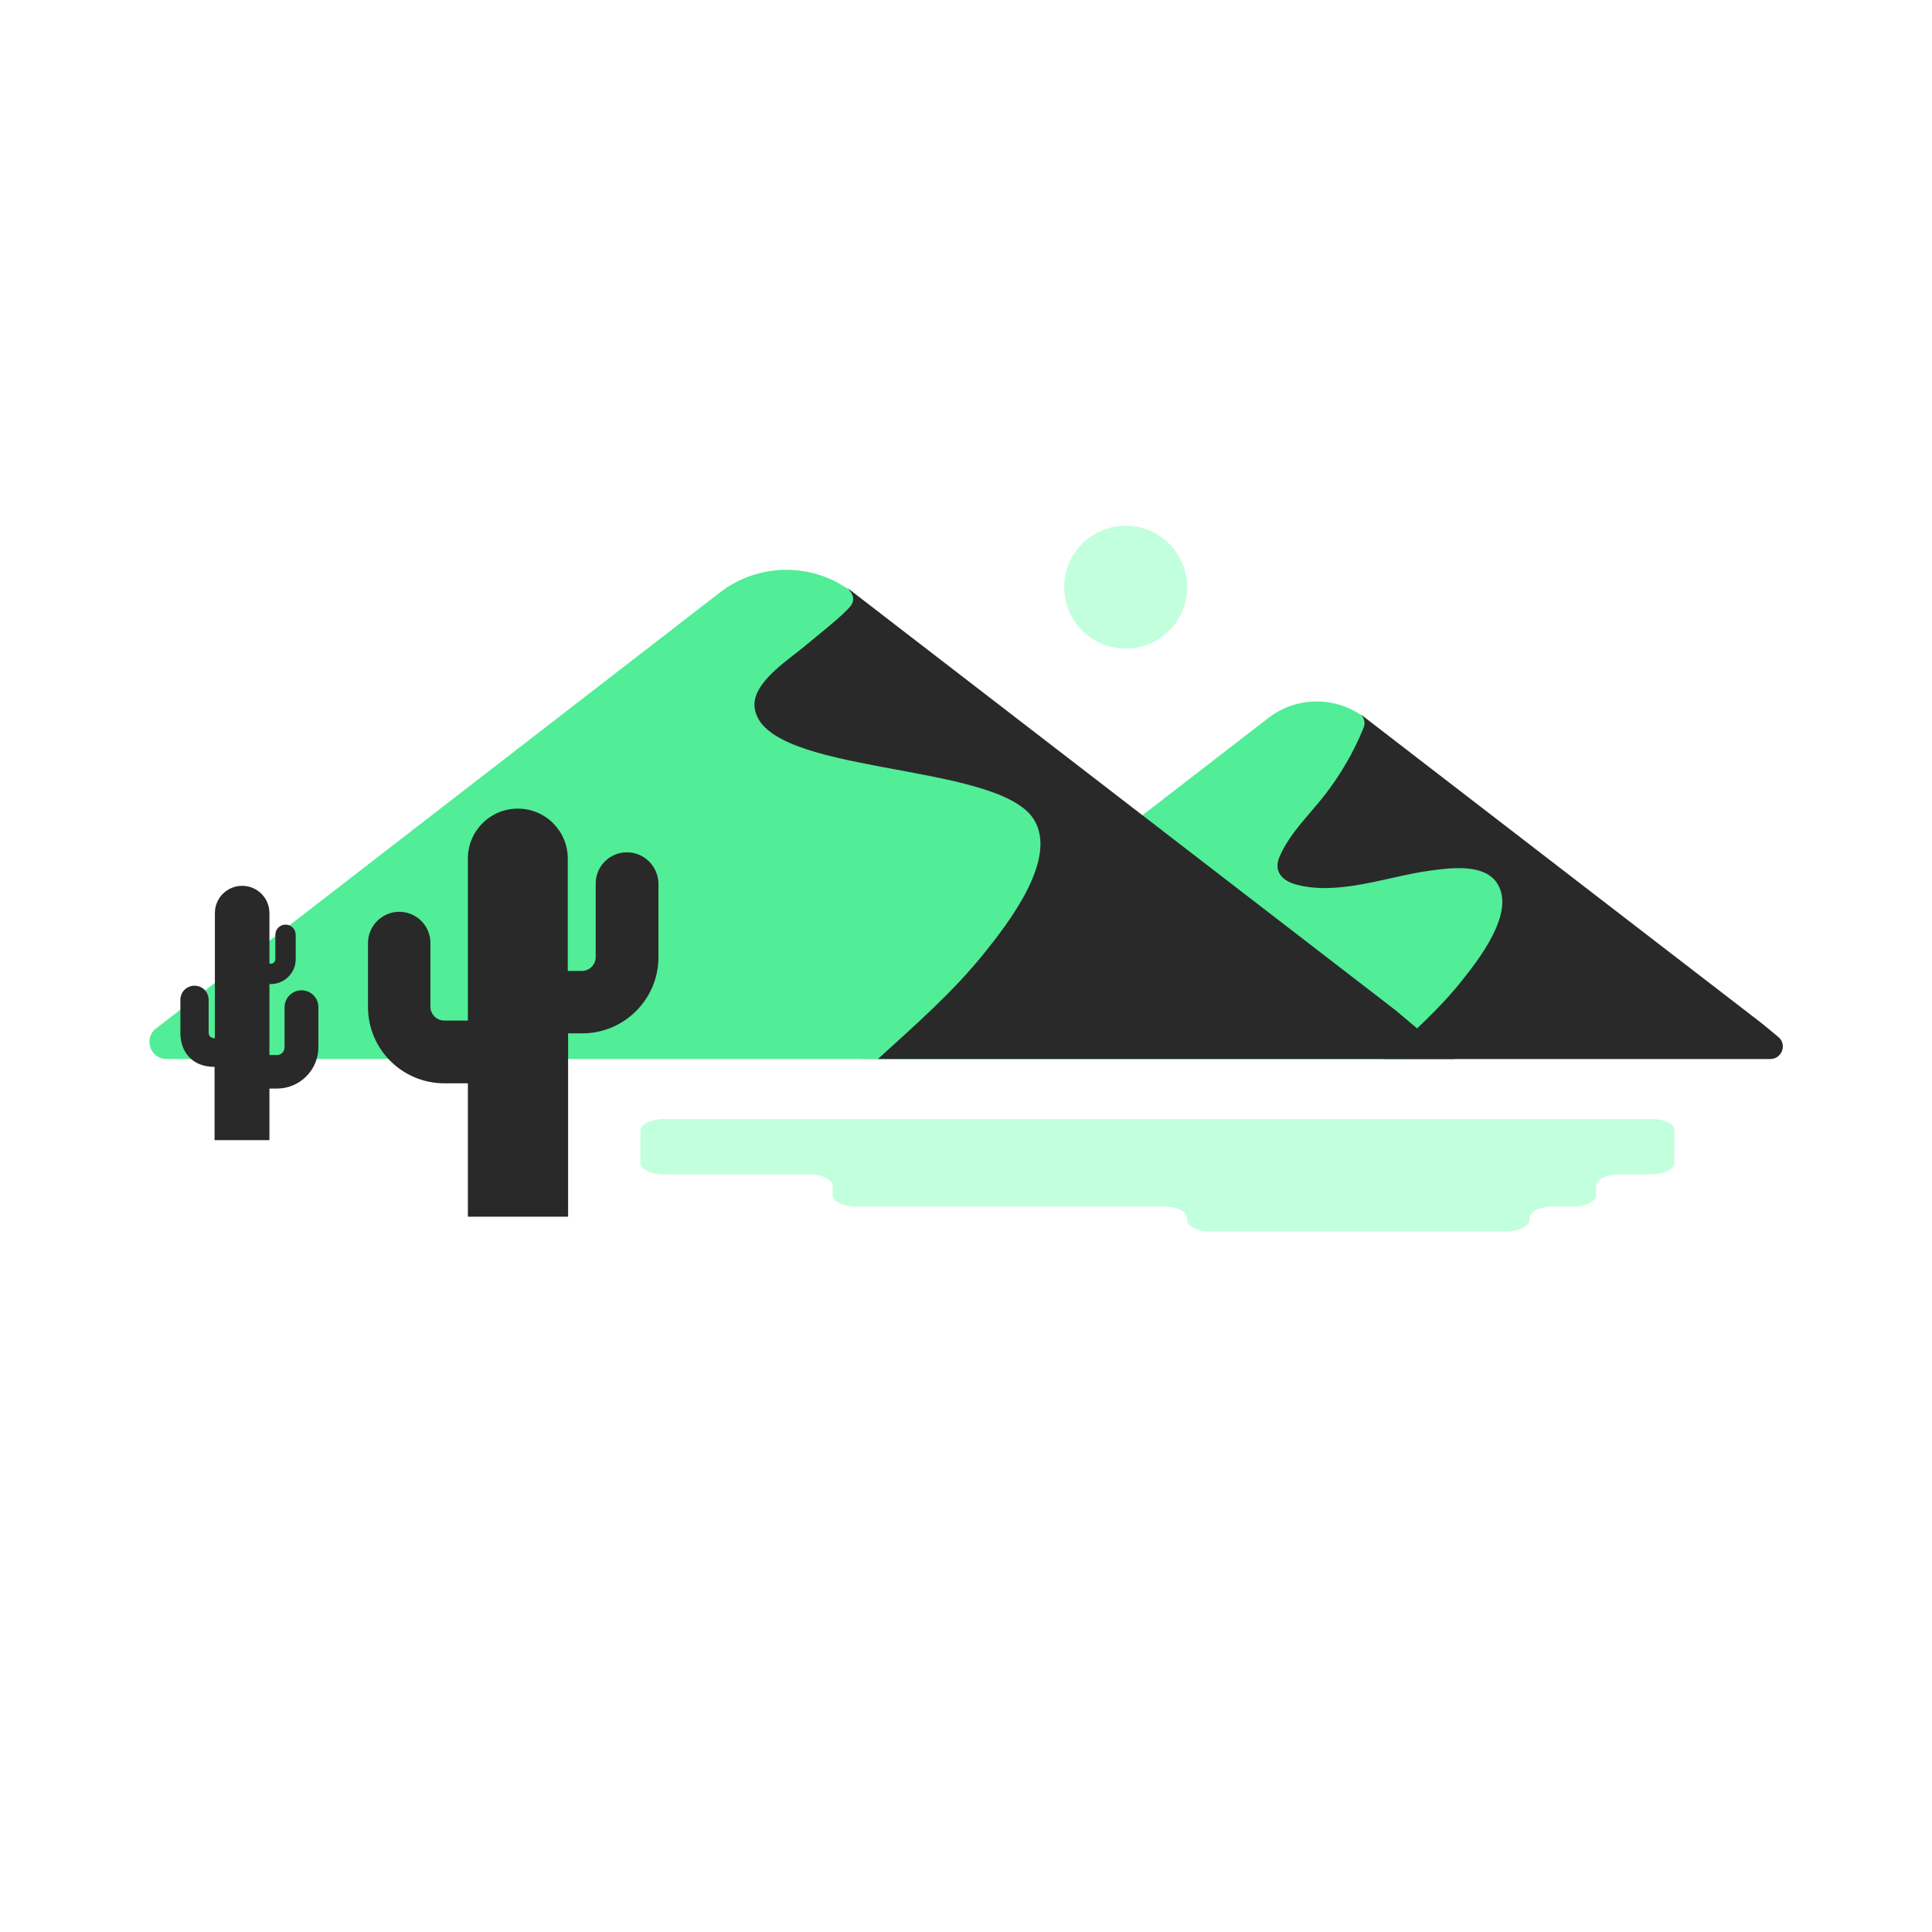
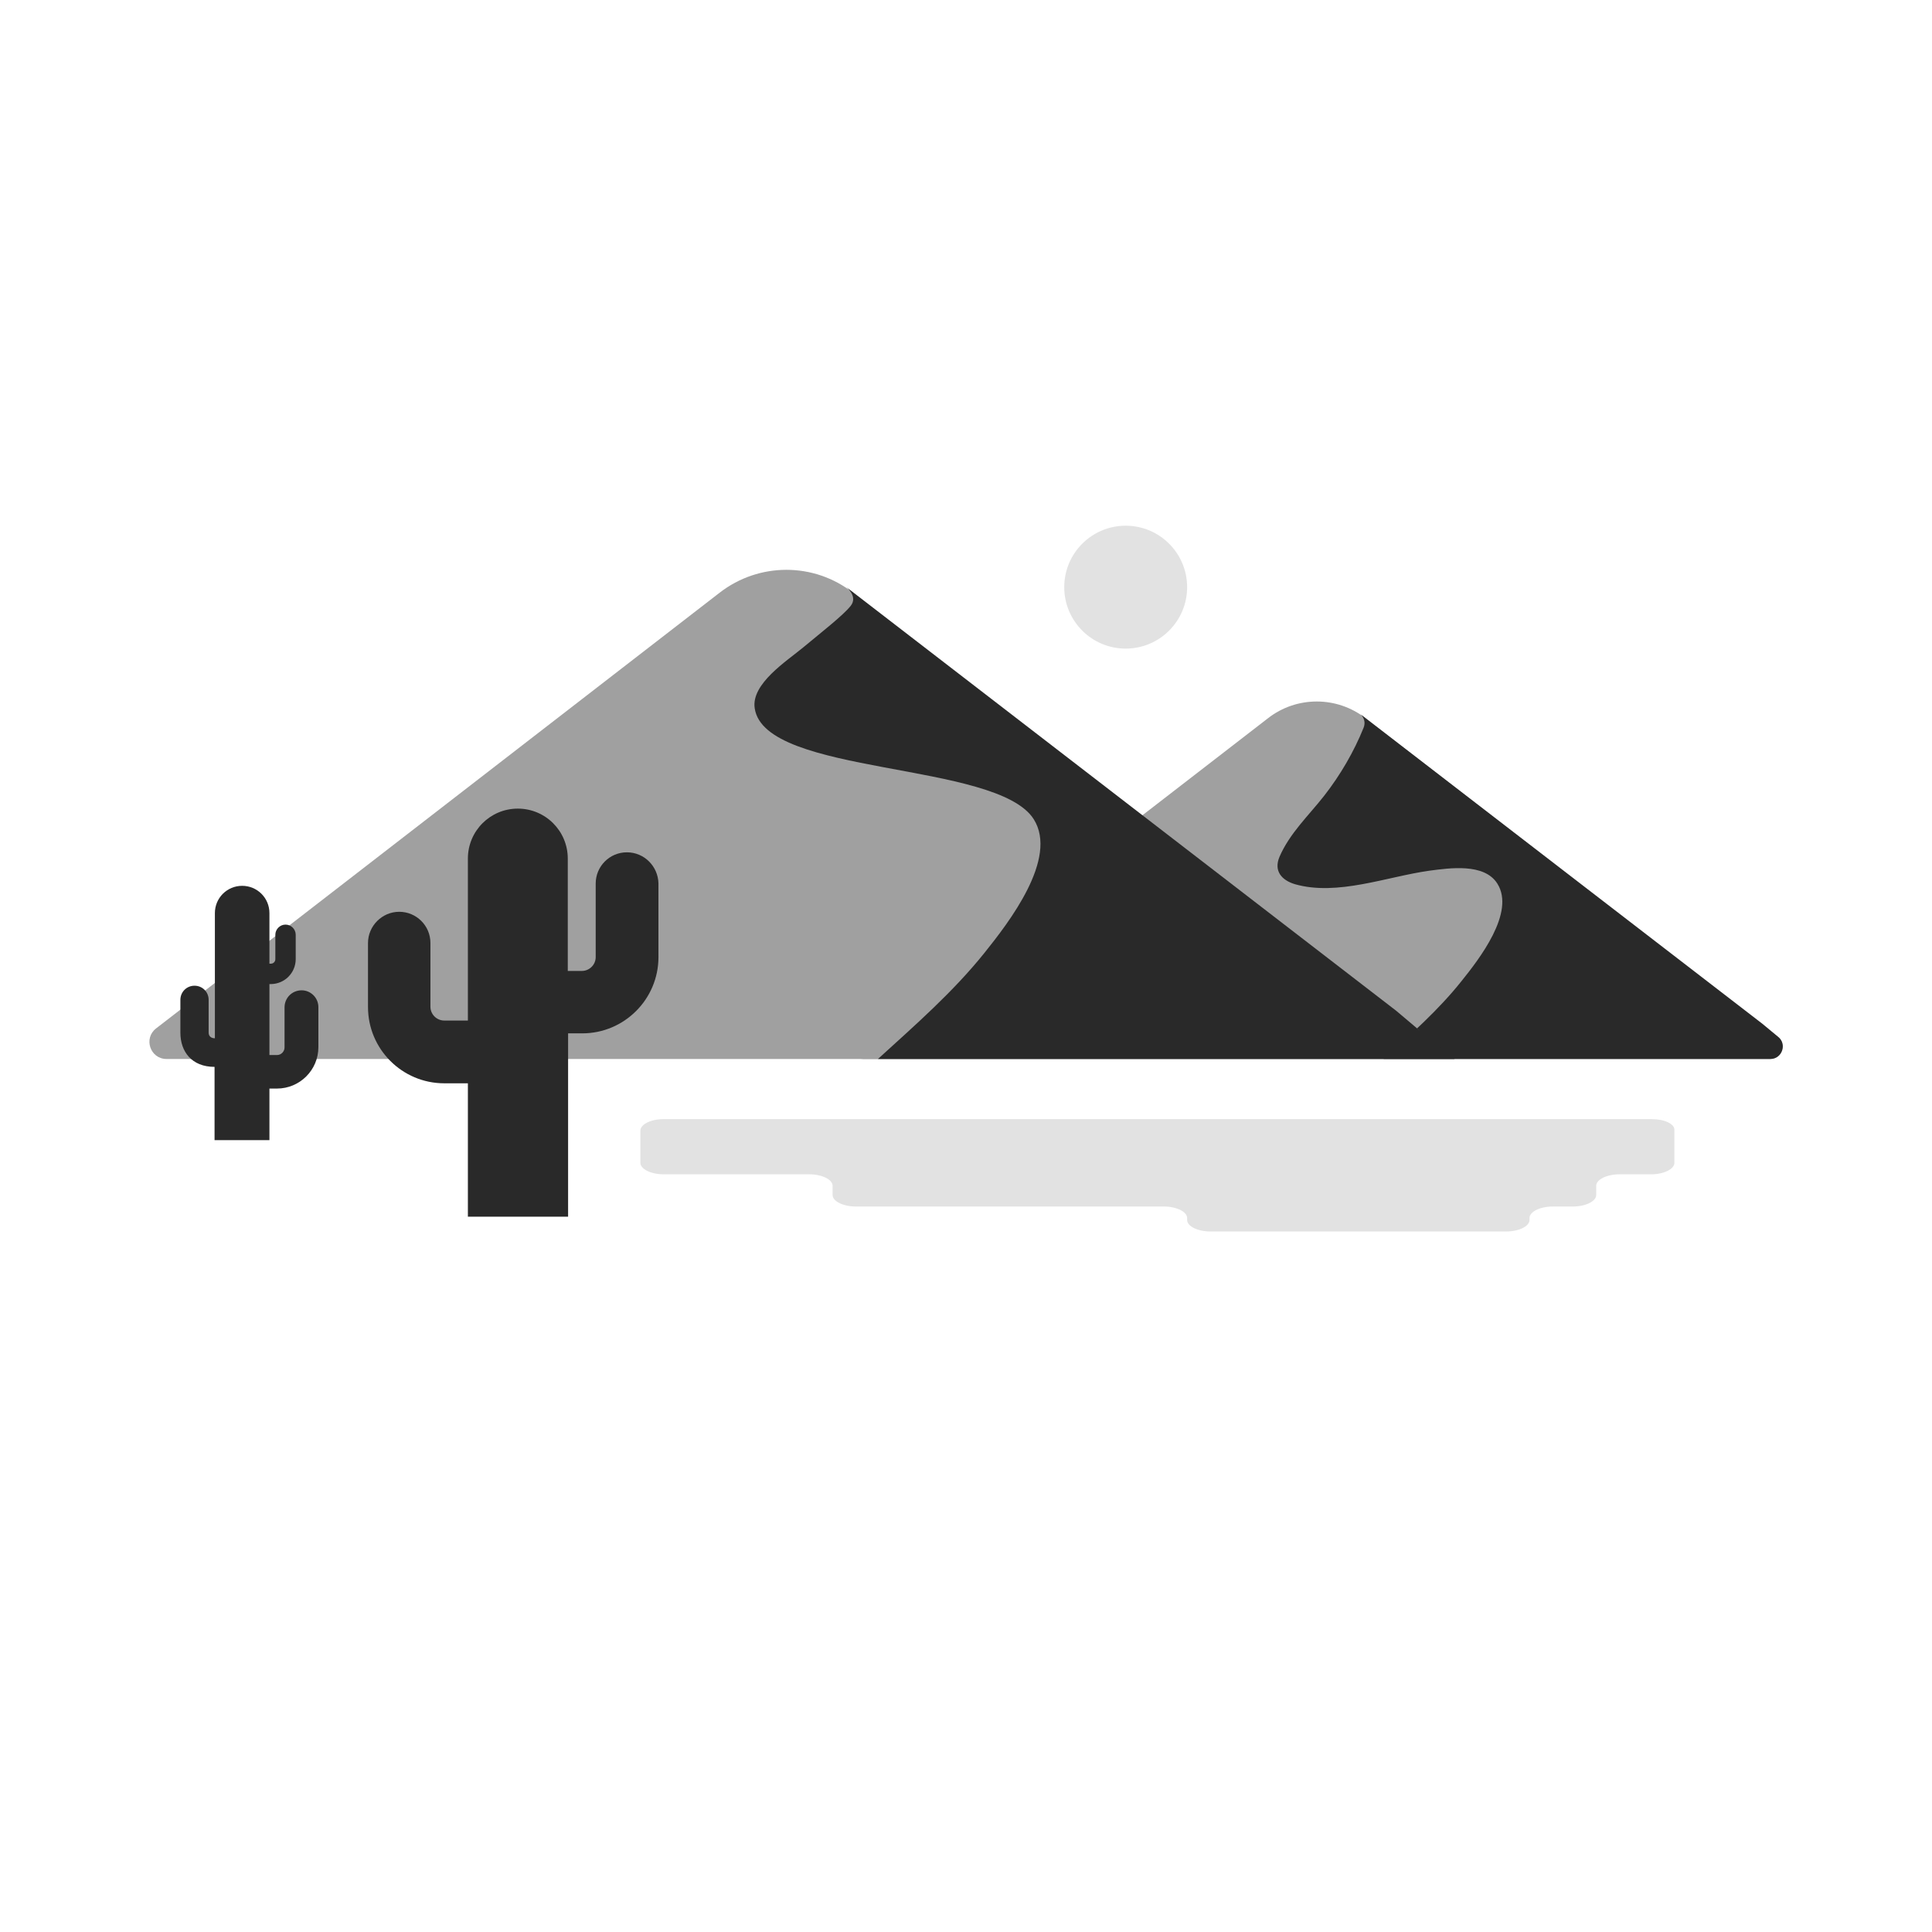
<svg xmlns="http://www.w3.org/2000/svg" version="1.1" id="Layer_1" x="0px" y="0px" viewBox="0 0 588 588" style="enable-background:new 0 0 588 588;" xml:space="preserve">
  <style type="text/css">
- 	.st0{fill:#51ED97;}
+ 	.st0{fill:#A0A0A0;}
	.st1{fill:#292929;}
- 	.st2{fill:#C2FFDC;}
+ 	.st2{fill:#E2E2E2;}
</style>
  <g>
    <g>
      <path class="st0" d="M538.7,322.3H262.8c-3.6,0-5.2-4.6-2.3-6.8l125.4-96.9c8.7-6.8,21-6.8,29.7,0L541,315.5    C543.9,317.7,542.3,322.3,538.7,322.3z" />
      <path class="st1" d="M421.1,322.3c8.3-7.5,16.7-14.9,23.7-23.7c5.3-6.6,16.5-20.9,10.9-29.7c-4-6.3-14.6-4.7-20.7-3.9    c-12.9,1.8-28,7.8-40.9,4.1c-4-1.2-6.5-4-4.7-8.3c3.1-7.2,8.9-12.6,13.6-18.6c5-6.4,9.1-13.5,12-20.7c1-2.5-0.9-4.1-0.9-4.1    l122.3,94.2l4.7,3.9c2.9,2.2,1.3,6.8-2.3,6.8L421.1,322.3L421.1,322.3z" />
    </g>
    <g>
      <path class="st0" d="M428,322.3H50.7c-5,0-7.1-6.3-3.2-9.3L219,180.4c12-9.3,28.7-9.3,40.6,0L431.2,313    C435.1,316,433,322.3,428,322.3z" />
      <path class="st1" d="M267.2,322.3c11.3-10.3,22.9-20.4,32.5-32.4c7.2-9,22.5-28.6,14.9-40.6c-11.3-17.7-81.8-13.1-84.9-33.7    c-1.2-7.5,9.9-14.5,14.8-18.6c5.4-4.5,12.1-9.7,14.4-12.6c2.3-2.9-1.3-5.7-1.3-5.7l167.3,128.9l6.4,5.4l11.4,9.3H428L267.2,322.3    L267.2,322.3z" />
    </g>
    <path class="st1" d="M190.8,259.4c-5.3,0-9.5,4.3-9.5,9.5v22.4c0,2.3-1.9,4.2-4.2,4.2h-4.3v-34.2c0-8.4-6.8-15.2-15.2-15.2   s-15.2,6.8-15.2,15.2v49.3h-7.2c-2.3,0-4.2-1.9-4.2-4.2V287c0-5.3-4.3-9.5-9.5-9.5s-9.5,4.3-9.5,9.5v19.5   c0,12.8,10.4,23.2,23.2,23.2h7.2v40.6h30.5v-55.8h4.3c12.8,0,23.2-10.4,23.2-23.2v-22.4C200.3,263.7,196.1,259.4,190.8,259.4z" />
    <path class="st1" d="M91.8,301.4c-2.9,0-5.2,2.3-5.2,5.2v12.2c0,1.2-1,2.3-2.3,2.3H82v-21.6h0.4c4.2,0,7.6-3.4,7.6-7.6v-7.4   c0-1.7-1.4-3.1-3.1-3.1s-3.1,1.4-3.1,3.1v7.4c0,0.8-0.6,1.4-1.4,1.4H82v-15.4c0-4.6-3.7-8.3-8.3-8.3c-4.6,0-8.3,3.7-8.3,8.3V316   c-1.2,0-1.9-0.7-1.9-1.7v-10c0-2.4-1.9-4.3-4.3-4.3c-2.4,0-4.3,1.9-4.3,4.3v10c0,5.7,3.4,10.4,10.4,10.4V347H82v-15.7h2.3   c6.9,0,12.6-5.6,12.6-12.6v-12.2C96.9,303.7,94.6,301.4,91.8,301.4z" />
    <circle class="st2" cx="342.6" cy="178.7" r="18.7" />
    <path class="st2" d="M502.7,340.6H202c-3.9,0-7.1,1.6-7.1,3.5v9.8c0,1.9,3.2,3.5,7.1,3.5h44.3c3.9,0,7.1,1.6,7.1,3.5v2.8   c0,1.9,3.2,3.5,7.1,3.5h93.7c3.9,0,7.1,1.6,7.1,3.5v0.6c0,1.9,3.2,3.5,7.1,3.5h90c3.9,0,7.1-1.6,7.1-3.5v-0.6   c0-1.9,3.2-3.5,7.1-3.5h6.1c3.9,0,7.1-1.6,7.1-3.5v-2.8c0-1.9,3.2-3.5,7.1-3.5h9.6c3.9,0,7.1-1.6,7.1-3.5V344   C509.8,342.1,506.6,340.6,502.7,340.6z" />
  </g>
</svg>
